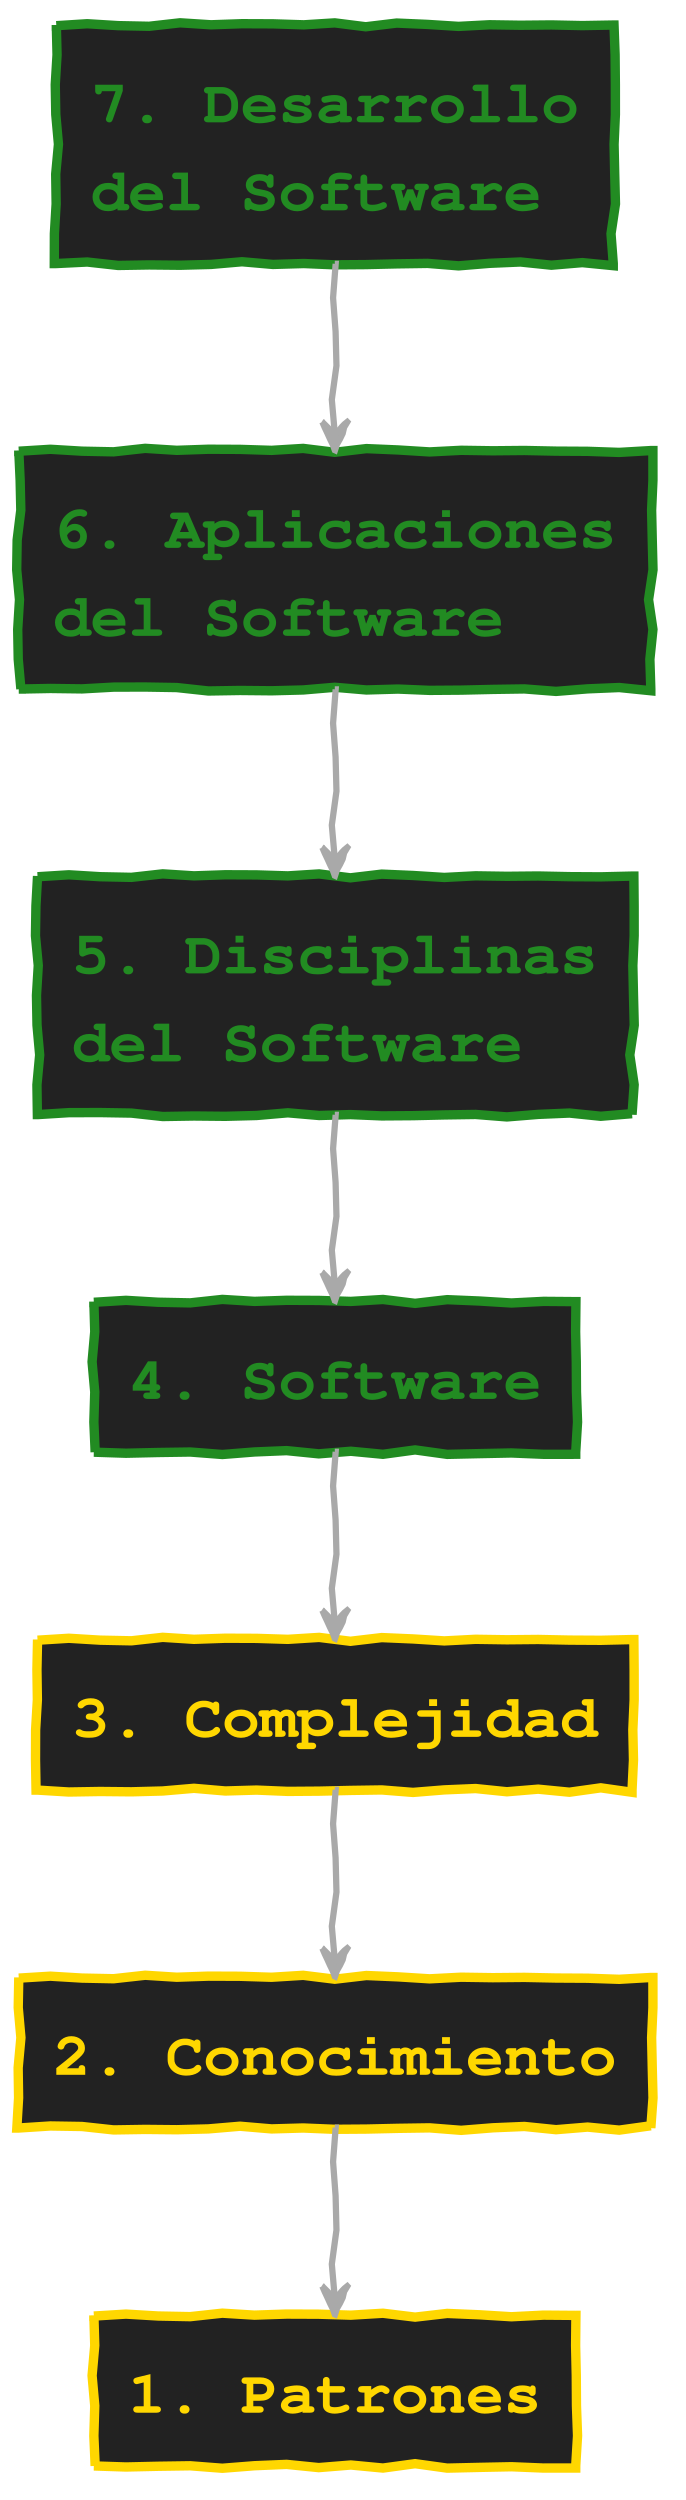
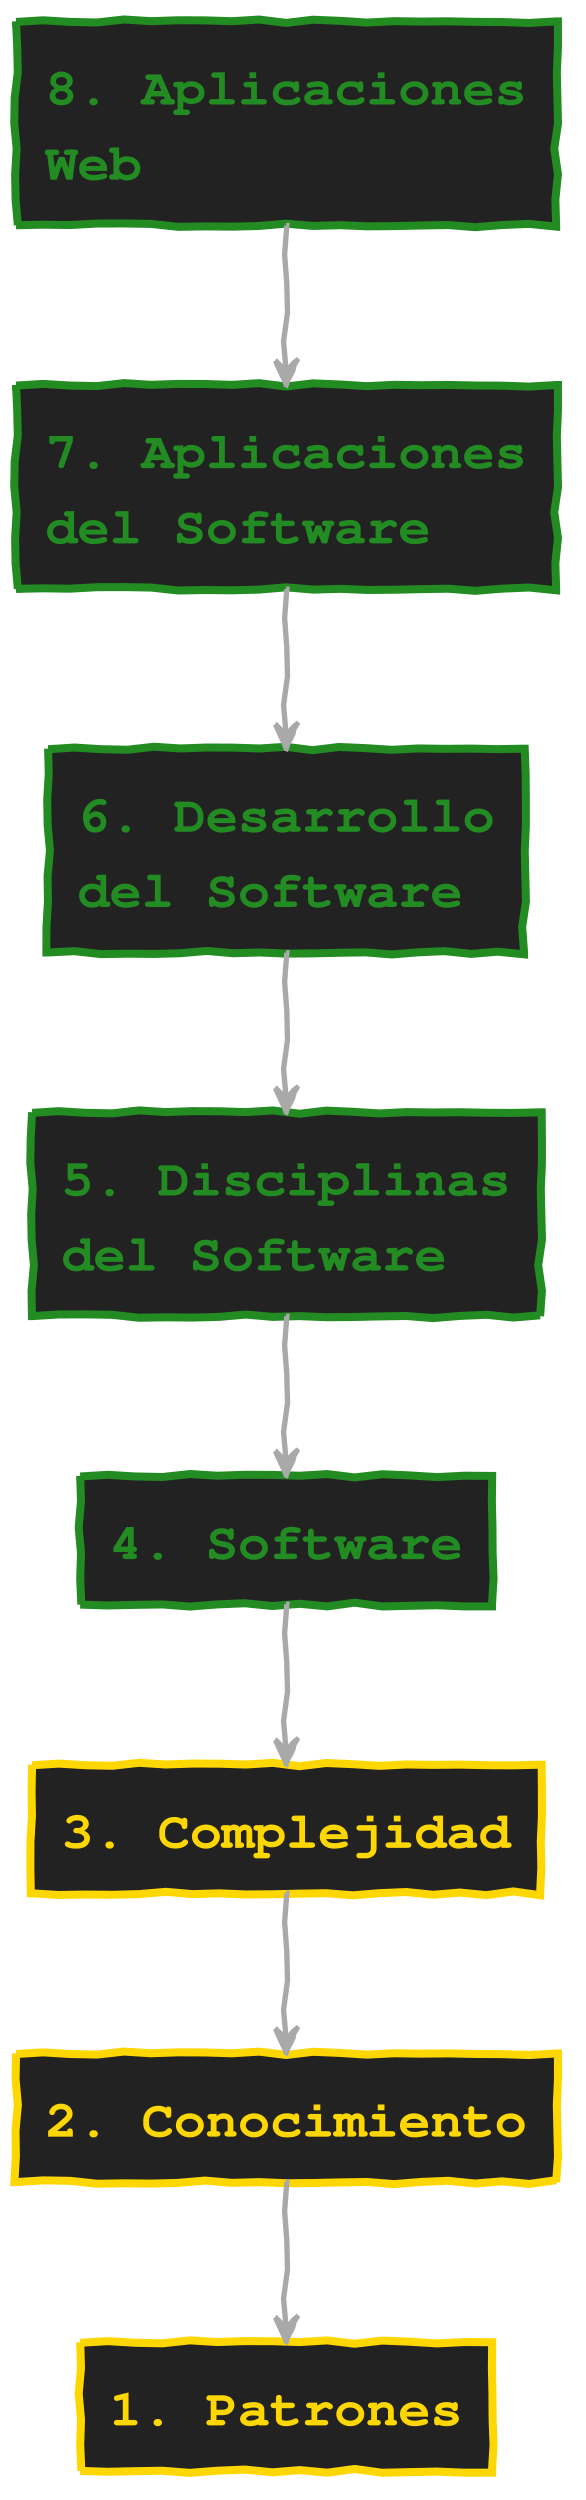
- <svg xmlns="http://www.w3.org/2000/svg" contentScriptType="application/ecmascript" contentStyleType="text/css" height="799px" preserveAspectRatio="none" style="width:219px;height:799px;background:#222222;" version="1.1" viewBox="0 0 219 799" width="219px" zoomAndPan="magnify">
+ <svg xmlns="http://www.w3.org/2000/svg" contentScriptType="application/ecmascript" contentStyleType="text/css" height="935px" preserveAspectRatio="none" style="width:219px;height:935px;background:#222222;" version="1.1" viewBox="0 0 219 935" width="219px" zoomAndPan="magnify">
  <defs />
  <g>
-     <polygon fill="#222222" points="18,8,18,8.21,27.889,7.586,37.778,8.193,47.667,8.4,57.556,7.287,67.444,7.922,77.333,7.574,87.222,7.617,97.111,7.932,107,7.309,116.889,8.554,126.778,7.37,136.667,7.802,146.556,8.432,156.444,7.914,166.333,8.068,176.222,7.968,186.111,8.178,196,8,196.239,8,196.586,17.528,196.671,27.057,196.679,36.585,196.255,46.113,196.464,55.642,196.702,65.17,195.279,74.698,196,84.227,196,84.905,186.111,83.93,176.222,84.76,166.333,83.731,156.444,84.158,146.556,84.968,136.667,84.178,126.778,84.332,116.889,84.565,107,84.643,97.111,84.223,87.222,84.514,77.333,83.654,67.444,84.511,57.556,84.775,47.667,84.671,37.778,84.84,27.889,83.743,18,84.227,17.348,84.227,17.379,74.698,17.941,65.17,17.803,55.642,18.681,46.113,17.825,36.585,17.657,27.057,18.228,17.528,18,8" style="stroke: #228B22; stroke-width: 3.0;" />
-     <text fill="#228B22" font-family="courier" font-size="20" font-weight="bold" lengthAdjust="spacingAndGlyphs" textLength="156" x="29" y="39.107">7. Desarrollo</text>
-     <text fill="#228B22" font-family="courier" font-size="20" font-weight="bold" lengthAdjust="spacingAndGlyphs" textLength="144" x="29" y="67.221">del Software</text>
+     <polygon fill="#222222" points="6,8,6,8.21,16.1,7.586,26.2,8.193,36.3,8.4,46.4,7.287,56.5,7.922,66.6,7.574,76.7,7.617,86.8,7.932,96.9,7.309,107,8.554,117.1,7.37,127.2,7.802,137.3,8.432,147.4,7.914,157.5,8.068,167.6,7.968,177.7,8.178,187.8,8.239,197.9,8.586,208,8,208.671,8,208.679,17.528,208.255,27.057,208.464,36.585,208.702,46.113,207.279,55.642,208.679,65.17,207.703,74.698,208,84.227,208,84.76,197.9,83.731,187.8,84.158,177.7,84.968,167.6,84.178,157.5,84.332,147.4,84.565,137.3,84.643,127.2,84.223,117.1,84.514,107,83.654,96.9,84.511,86.8,84.775,76.7,84.671,66.6,84.84,56.5,83.743,46.4,83.574,36.3,83.605,26.2,84.168,16.1,84.03,6,84.227,6.681,84.227,5.825,74.698,5.657,65.17,6.228,55.642,5.333,46.113,5.481,36.585,6.649,27.057,6.436,17.528,6,8" style="stroke: #228B22; stroke-width: 3.0;" />
+     <text fill="#228B22" font-family="courier" font-size="20" font-weight="bold" lengthAdjust="spacingAndGlyphs" textLength="180" x="17" y="39.107">8. Aplicaciones</text>
+     <text fill="#228B22" font-family="courier" font-size="20" font-weight="bold" lengthAdjust="spacingAndGlyphs" textLength="36" x="17" y="67.221">Web</text>
    <polygon fill="#222222" points="6,144,6,144.21,16.1,143.586,26.2,144.193,36.3,144.4,46.4,143.287,56.5,143.922,66.6,143.573,76.7,143.617,86.8,143.932,96.9,143.309,107,144.554,117.1,143.37,127.2,143.802,137.3,144.432,147.4,143.914,157.5,144.068,167.6,143.968,177.7,144.179,187.8,144.239,197.9,144.586,208,144,208.671,144,208.679,153.528,208.255,163.057,208.464,172.585,208.702,182.113,207.279,191.642,208.679,201.17,207.703,210.698,208,220.227,208,220.76,197.9,219.732,187.8,220.158,177.7,220.968,167.6,220.178,157.5,220.332,147.4,220.565,137.3,220.643,127.2,220.223,117.1,220.514,107,219.654,96.9,220.511,86.8,220.775,76.7,220.671,66.6,220.84,56.5,219.744,46.4,219.574,36.3,219.605,26.2,220.168,16.1,220.03,6,220.227,6.681,220.227,5.825,210.698,5.657,201.17,6.228,191.642,5.333,182.113,5.481,172.585,6.649,163.057,6.436,153.528,6,144" style="stroke: #228B22; stroke-width: 3.0;" />
-     <text fill="#228B22" font-family="courier" font-size="20" font-weight="bold" lengthAdjust="spacingAndGlyphs" textLength="180" x="17" y="175.107">6. Aplicaciones</text>
+     <text fill="#228B22" font-family="courier" font-size="20" font-weight="bold" lengthAdjust="spacingAndGlyphs" textLength="180" x="17" y="175.107">7. Aplicaciones</text>
    <text fill="#228B22" font-family="courier" font-size="20" font-weight="bold" lengthAdjust="spacingAndGlyphs" textLength="144" x="17" y="203.221">del Software</text>
-     <polygon fill="#222222" points="12,280,12,280.21,22,279.586,32,280.193,42,280.4,52,279.287,62,279.922,72,279.574,82,279.616,92,279.932,102,279.309,112,280.554,122,279.37,132,279.802,142,280.432,152,279.914,162,280.068,172,279.968,182,280.178,192,280.239,202,280,202.586,280,202.671,289.528,202.679,299.057,202.255,308.585,202.464,318.113,202.702,327.642,201.279,337.17,202.679,346.698,202,356.227,202,355.93,192,356.76,182,355.731,172,356.158,162,356.968,152,356.178,142,356.332,132,356.565,122,356.643,112,356.223,102,356.514,92,355.654,82,356.511,72,356.775,62,356.671,52,356.84,42,355.743,32,355.574,22,355.605,12,356.227,11.941,356.227,11.803,346.698,12.681,337.17,11.825,327.642,11.657,318.113,12.228,308.585,11.333,299.057,11.481,289.528,12,280" style="stroke: #228B22; stroke-width: 3.0;" />
-     <text fill="#228B22" font-family="courier" font-size="20" font-weight="bold" lengthAdjust="spacingAndGlyphs" textLength="168" x="23" y="311.107">5. Disciplinas</text>
-     <text fill="#228B22" font-family="courier" font-size="20" font-weight="bold" lengthAdjust="spacingAndGlyphs" textLength="144" x="23" y="339.221">del Software</text>
-     <polygon fill="#222222" points="30,416,30,416.21,40.267,415.586,50.533,416.193,60.8,416.4,71.067,415.287,81.333,415.922,91.6,415.574,101.867,415.616,112.133,415.932,122.4,415.309,132.667,416.554,142.933,415.37,153.2,415.802,163.467,416.432,173.733,415.914,184,416,184.068,416,183.968,425.623,184.179,435.245,184.239,444.868,184.586,454.491,184,464.113,184,464.784,173.733,464.793,163.467,464.368,153.2,464.577,142.933,464.815,132.667,463.392,122.4,464.792,112.133,463.817,101.867,464.647,91.6,463.618,81.333,464.045,71.067,464.855,60.8,464.065,50.533,464.219,40.267,464.452,30,464.113,30.416,464.113,29.996,454.491,30.287,444.868,29.428,435.245,30.284,425.623,30,416" style="stroke: #228B22; stroke-width: 3.0;" />
-     <text fill="#228B22" font-family="courier" font-size="20" font-weight="bold" lengthAdjust="spacingAndGlyphs" textLength="132" x="41" y="447.107">4. Software</text>
-     <polygon fill="#222222" points="12,524,12,524.21,22,523.586,32,524.193,42,524.4,52,523.287,62,523.922,72,523.573,82,523.616,92,523.932,102,523.309,112,524.554,122,523.37,132,523.802,142,524.432,152,523.914,162,524.068,172,523.968,182,524.178,192,524.239,202,524,202.586,524,202.671,533.623,202.679,543.245,202.255,552.868,202.464,562.491,202,572.113,202,572.816,192,571.392,182,572.792,172,571.817,162,572.647,152,571.618,142,572.045,132,572.855,122,572.064,112,572.219,102,572.452,92,572.529,82,572.109,72,572.4,62,571.541,52,572.398,42,572.662,32,572.558,22,572.726,12,572.113,11.517,572.113,11.348,562.491,11.379,552.868,11.941,543.245,11.803,533.623,12,524" style="stroke: #FFD700; stroke-width: 3.0;" />
-     <text fill="#FFD700" font-family="courier" font-size="20" font-weight="bold" lengthAdjust="spacingAndGlyphs" textLength="168" x="23" y="555.107">3. Complejidad</text>
-     <polygon fill="#222222" points="6,632,6,632.21,16.1,631.586,26.2,632.193,36.3,632.4,46.4,631.287,56.5,631.922,66.6,631.573,76.7,631.616,86.8,631.932,96.9,631.309,107,632.554,117.1,631.37,127.2,631.802,137.3,632.432,147.4,631.914,157.5,632.068,167.6,631.968,177.7,632.178,187.8,632.239,197.9,632.586,208,632,208.671,632,208.679,641.623,208.255,651.245,208.464,660.868,208.702,670.491,208,680.113,208,679.392,197.9,680.792,187.8,679.817,177.7,680.647,167.6,679.618,157.5,680.045,147.4,680.855,137.3,680.064,127.2,680.219,117.1,680.452,107,680.529,96.9,680.109,86.8,680.4,76.7,679.541,66.6,680.398,56.5,680.662,46.4,680.558,36.3,680.726,26.2,679.63,16.1,679.461,6,680.113,5.379,680.113,5.941,670.491,5.803,660.868,6.681,651.245,5.825,641.623,6,632" style="stroke: #FFD700; stroke-width: 3.0;" />
-     <text fill="#FFD700" font-family="courier" font-size="20" font-weight="bold" lengthAdjust="spacingAndGlyphs" textLength="180" x="17" y="663.107">2. Conocimiento</text>
-     <polygon fill="#222222" points="30,740,30,740.21,40.267,739.586,50.533,740.193,60.8,740.4,71.067,739.287,81.333,739.922,91.6,739.573,101.867,739.616,112.133,739.932,122.4,739.309,132.667,740.554,142.933,739.37,153.2,739.802,163.467,740.432,173.733,739.914,184,740,184.068,740,183.968,749.623,184.179,759.245,184.239,768.868,184.586,778.491,184,788.113,184,788.784,173.733,788.793,163.467,788.368,153.2,788.577,142.933,788.816,132.667,787.392,122.4,788.792,112.133,787.817,101.867,788.647,91.6,787.618,81.333,788.045,71.067,788.855,60.8,788.064,50.533,788.219,40.267,788.452,30,788.113,30.416,788.113,29.996,778.491,30.287,768.868,29.428,759.245,30.284,749.623,30,740" style="stroke: #FFD700; stroke-width: 3.0;" />
-     <text fill="#FFD700" font-family="courier" font-size="20" font-weight="bold" lengthAdjust="spacingAndGlyphs" textLength="132" x="41" y="771.107">1. Patrones</text>
+     <polygon fill="#222222" points="18,280,18,280.21,27.889,279.586,37.778,280.193,47.667,280.4,57.556,279.287,67.444,279.922,77.333,279.574,87.222,279.616,97.111,279.932,107,279.309,116.889,280.554,126.778,279.37,136.667,279.802,146.556,280.432,156.444,279.914,166.333,280.068,176.222,279.968,186.111,280.178,196,280,196.239,280,196.586,289.528,196.671,299.057,196.679,308.585,196.255,318.113,196.464,327.642,196.702,337.17,195.279,346.698,196,356.227,196,356.905,186.111,355.93,176.222,356.76,166.333,355.731,156.444,356.158,146.556,356.968,136.667,356.178,126.778,356.332,116.889,356.565,107,356.643,97.111,356.223,87.222,356.514,77.333,355.654,67.444,356.511,57.556,356.775,47.667,356.671,37.778,356.84,27.889,355.743,18,356.227,17.348,356.227,17.379,346.698,17.941,337.17,17.803,327.642,18.681,318.113,17.825,308.585,17.657,299.057,18.228,289.528,18,280" style="stroke: #228B22; stroke-width: 3.0;" />
+     <text fill="#228B22" font-family="courier" font-size="20" font-weight="bold" lengthAdjust="spacingAndGlyphs" textLength="156" x="29" y="311.107">6. Desarrollo</text>
+     <text fill="#228B22" font-family="courier" font-size="20" font-weight="bold" lengthAdjust="spacingAndGlyphs" textLength="144" x="29" y="339.221">del Software</text>
+     <polygon fill="#222222" points="12,416,12,416.21,22,415.586,32,416.193,42,416.4,52,415.287,62,415.922,72,415.574,82,415.616,92,415.932,102,415.309,112,416.554,122,415.37,132,415.802,142,416.432,152,415.914,162,416.068,172,415.968,182,416.178,192,416.239,202,416,202.586,416,202.671,425.528,202.679,435.057,202.255,444.585,202.464,454.113,202.702,463.642,201.279,473.17,202.679,482.698,202,492.227,202,491.93,192,492.76,182,491.731,172,492.158,162,492.968,152,492.178,142,492.332,132,492.565,122,492.643,112,492.223,102,492.514,92,491.654,82,492.511,72,492.775,62,492.671,52,492.84,42,491.743,32,491.574,22,491.605,12,492.227,11.941,492.227,11.803,482.698,12.681,473.17,11.825,463.642,11.657,454.113,12.228,444.585,11.333,435.057,11.481,425.528,12,416" style="stroke: #228B22; stroke-width: 3.0;" />
+     <text fill="#228B22" font-family="courier" font-size="20" font-weight="bold" lengthAdjust="spacingAndGlyphs" textLength="168" x="23" y="447.107">5. Disciplinas</text>
+     <text fill="#228B22" font-family="courier" font-size="20" font-weight="bold" lengthAdjust="spacingAndGlyphs" textLength="144" x="23" y="475.221">del Software</text>
+     <polygon fill="#222222" points="30,552,30,552.21,40.267,551.586,50.533,552.193,60.8,552.4,71.067,551.287,81.333,551.922,91.6,551.573,101.867,551.616,112.133,551.932,122.4,551.309,132.667,552.554,142.933,551.37,153.2,551.802,163.467,552.432,173.733,551.914,184,552,184.068,552,183.968,561.623,184.179,571.245,184.239,580.868,184.586,590.491,184,600.113,184,600.784,173.733,600.793,163.467,600.368,153.2,600.577,142.933,600.816,132.667,599.392,122.4,600.792,112.133,599.817,101.867,600.647,91.6,599.618,81.333,600.045,71.067,600.855,60.8,600.064,50.533,600.219,40.267,600.452,30,600.113,30.416,600.113,29.996,590.491,30.287,580.868,29.428,571.245,30.284,561.623,30,552" style="stroke: #228B22; stroke-width: 3.0;" />
+     <text fill="#228B22" font-family="courier" font-size="20" font-weight="bold" lengthAdjust="spacingAndGlyphs" textLength="132" x="41" y="583.107">4. Software</text>
+     <polygon fill="#222222" points="12,660,12,660.21,22,659.586,32,660.193,42,660.4,52,659.287,62,659.922,72,659.573,82,659.616,92,659.932,102,659.309,112,660.554,122,659.37,132,659.802,142,660.432,152,659.914,162,660.068,172,659.968,182,660.178,192,660.239,202,660,202.586,660,202.671,669.623,202.679,679.245,202.255,688.868,202.464,698.491,202,708.113,202,708.816,192,707.392,182,708.792,172,707.817,162,708.647,152,707.618,142,708.045,132,708.855,122,708.064,112,708.219,102,708.452,92,708.529,82,708.109,72,708.4,62,707.541,52,708.398,42,708.662,32,708.558,22,708.726,12,708.113,11.517,708.113,11.348,698.491,11.379,688.868,11.941,679.245,11.803,669.623,12,660" style="stroke: #FFD700; stroke-width: 3.0;" />
+     <text fill="#FFD700" font-family="courier" font-size="20" font-weight="bold" lengthAdjust="spacingAndGlyphs" textLength="168" x="23" y="691.107">3. Complejidad</text>
+     <polygon fill="#222222" points="6,768,6,768.21,16.1,767.586,26.2,768.193,36.3,768.4,46.4,767.287,56.5,767.922,66.6,767.573,76.7,767.616,86.8,767.932,96.9,767.309,107,768.554,117.1,767.37,127.2,767.802,137.3,768.432,147.4,767.914,157.5,768.068,167.6,767.968,177.7,768.178,187.8,768.239,197.9,768.586,208,768,208.671,768,208.679,777.623,208.255,787.245,208.464,796.868,208.702,806.491,208,816.113,208,815.392,197.9,816.792,187.8,815.817,177.7,816.647,167.6,815.618,157.5,816.045,147.4,816.855,137.3,816.064,127.2,816.219,117.1,816.452,107,816.529,96.9,816.109,86.8,816.4,76.7,815.541,66.6,816.398,56.5,816.662,46.4,816.558,36.3,816.726,26.2,815.63,16.1,815.461,6,816.113,5.379,816.113,5.941,806.491,5.803,796.868,6.681,787.245,5.825,777.623,6,768" style="stroke: #FFD700; stroke-width: 3.0;" />
+     <text fill="#FFD700" font-family="courier" font-size="20" font-weight="bold" lengthAdjust="spacingAndGlyphs" textLength="180" x="17" y="799.107">2. Conocimiento</text>
+     <polygon fill="#222222" points="30,876,30,876.21,40.267,875.586,50.533,876.193,60.8,876.4,71.067,875.287,81.333,875.922,91.6,875.573,101.867,875.616,112.133,875.932,122.4,875.309,132.667,876.554,142.933,875.37,153.2,875.802,163.467,876.432,173.733,875.914,184,876,184.068,876,183.968,885.623,184.179,895.245,184.239,904.868,184.586,914.491,184,924.113,184,924.784,173.733,924.793,163.467,924.368,153.2,924.577,142.933,924.816,132.667,923.392,122.4,924.792,112.133,923.817,101.867,924.647,91.6,923.618,81.333,924.045,71.067,924.855,60.8,924.064,50.533,924.219,40.267,924.452,30,924.113,30.416,924.113,29.996,914.491,30.287,904.868,29.428,895.245,30.284,885.623,30,876" style="stroke: #FFD700; stroke-width: 3.0;" />
+     <text fill="#FFD700" font-family="courier" font-size="20" font-weight="bold" lengthAdjust="spacingAndGlyphs" textLength="132" x="41" y="907.107">1. Patrones</text>
    <path d="M107,84.33 L107.28,84.33 L106.448,95.176 L107.258,106.022 L107.533,116.868 L106.049,127.714 L107,138.56 " fill="none" style="stroke: #A9A9A9; stroke-width: 2.0;" />
    <polygon fill="#A9A9A9" points="107,143.87,107.064,143.899,107.674,142.014,108.659,140.296,109.522,138.524,109.983,136.573,111,134.87,110.982,134.852,110.1,135.57,109.31,136.38,108.584,137.254,107.637,137.907,107,138.87,107.13,139,106.051,137.921,105.353,137.223,104.702,136.572,103.78,135.65,103,134.87,103.021,134.879,103.79,136.666,104.654,138.494,105.473,140.302,106.378,142.149,107,143.87" style="stroke: #A9A9A9; stroke-width: 2.0;" />
    <path d="M107,220.33 L107.28,220.33 L106.448,231.176 L107.258,242.022 L107.533,252.868 L106.049,263.714 L107,274.56 " fill="none" style="stroke: #A9A9A9; stroke-width: 2.0;" />
    <polygon fill="#A9A9A9" points="107,279.87,107.064,279.899,107.674,278.014,108.659,276.296,109.522,274.524,109.983,272.573,111,270.87,110.982,270.852,110.1,271.57,109.31,272.38,108.584,273.254,107.637,273.907,107,274.87,107.13,275,106.051,273.921,105.353,273.223,104.702,272.572,103.78,271.65,103,270.87,103.021,270.879,103.79,272.666,104.654,274.494,105.473,276.302,106.378,278.149,107,279.87" style="stroke: #A9A9A9; stroke-width: 2.0;" />
-     <path d="M107,356.31 L107.28,356.31 L106.448,367.12 L107.258,377.93 L107.533,388.74 L106.049,399.55 L107,410.36 " fill="none" style="stroke: #A9A9A9; stroke-width: 2.0;" />
-     <polygon fill="#A9A9A9" points="107,415.68,107.064,415.709,107.674,413.824,108.659,412.106,109.522,410.334,109.983,408.383,111,406.68,110.982,406.662,110.1,407.38,109.31,408.19,108.584,409.064,107.637,409.717,107,410.68,107.13,410.81,106.051,409.731,105.353,409.033,104.702,408.382,103.78,407.46,103,406.68,103.021,406.689,103.79,408.476,104.654,410.304,105.473,412.112,106.378,413.959,107,415.68" style="stroke: #A9A9A9; stroke-width: 2.0;" />
-     <path d="M107,464 L107.28,464 L106.448,474.906 L107.258,485.812 L107.533,496.718 L106.049,507.624 L107,518.53 " fill="none" style="stroke: #A9A9A9; stroke-width: 2.0;" />
-     <polygon fill="#A9A9A9" points="107,523.68,107.064,523.708,107.674,521.824,108.659,520.106,109.522,518.334,109.983,516.383,111,514.68,110.982,514.662,110.1,515.38,109.31,516.19,108.584,517.064,107.637,517.717,107,518.68,107.13,518.811,106.051,517.731,105.353,517.033,104.702,516.382,103.78,515.46,103,514.68,103.021,514.689,103.79,516.476,104.654,518.304,105.473,520.112,106.378,521.959,107,523.68" style="stroke: #A9A9A9; stroke-width: 2.0;" />
-     <path d="M107,572 L107.28,572 L106.448,582.906 L107.258,593.812 L107.533,604.718 L106.049,615.624 L107,626.53 " fill="none" style="stroke: #A9A9A9; stroke-width: 2.0;" />
-     <polygon fill="#A9A9A9" points="107,631.68,107.064,631.708,107.674,629.824,108.659,628.106,109.522,626.334,109.983,624.383,111,622.68,110.982,622.662,110.1,623.38,109.31,624.19,108.584,625.064,107.637,625.717,107,626.68,107.13,626.811,106.051,625.731,105.353,625.033,104.702,624.382,103.78,623.46,103,622.68,103.021,622.689,103.79,624.476,104.654,626.304,105.473,628.112,106.378,629.959,107,631.68" style="stroke: #A9A9A9; stroke-width: 2.0;" />
-     <path d="M107,680 L107.28,680 L106.448,690.906 L107.258,701.812 L107.533,712.718 L106.049,723.624 L107,734.53 " fill="none" style="stroke: #A9A9A9; stroke-width: 2.0;" />
-     <polygon fill="#A9A9A9" points="107,739.68,107.064,739.708,107.674,737.824,108.659,736.106,109.522,734.334,109.983,732.383,111,730.68,110.982,730.662,110.1,731.38,109.31,732.19,108.584,733.064,107.637,733.717,107,734.68,107.13,734.811,106.051,733.731,105.353,733.033,104.702,732.382,103.78,731.46,103,730.68,103.021,730.689,103.79,732.476,104.654,734.304,105.473,736.112,106.378,737.959,107,739.68" style="stroke: #A9A9A9; stroke-width: 2.0;" />
+     <path d="M107,356.33 L107.28,356.33 L106.448,367.176 L107.258,378.022 L107.533,388.868 L106.049,399.714 L107,410.56 " fill="none" style="stroke: #A9A9A9; stroke-width: 2.0;" />
+     <polygon fill="#A9A9A9" points="107,415.87,107.064,415.899,107.674,414.014,108.659,412.296,109.522,410.524,109.983,408.573,111,406.87,110.982,406.852,110.1,407.57,109.31,408.38,108.584,409.254,107.637,409.907,107,410.87,107.13,411,106.051,409.921,105.353,409.223,104.702,408.572,103.78,407.65,103,406.87,103.021,406.879,103.79,408.666,104.654,410.494,105.473,412.302,106.378,414.149,107,415.87" style="stroke: #A9A9A9; stroke-width: 2.0;" />
+     <path d="M107,492.31 L107.28,492.31 L106.448,503.12 L107.258,513.93 L107.533,524.74 L106.049,535.55 L107,546.36 " fill="none" style="stroke: #A9A9A9; stroke-width: 2.0;" />
+     <polygon fill="#A9A9A9" points="107,551.68,107.064,551.708,107.674,549.824,108.659,548.106,109.522,546.334,109.983,544.383,111,542.68,110.982,542.662,110.1,543.38,109.31,544.19,108.584,545.064,107.637,545.717,107,546.68,107.13,546.811,106.051,545.731,105.353,545.033,104.702,544.382,103.78,543.46,103,542.68,103.021,542.689,103.79,544.476,104.654,546.304,105.473,548.112,106.378,549.959,107,551.68" style="stroke: #A9A9A9; stroke-width: 2.0;" />
+     <path d="M107,600 L107.28,600 L106.448,610.906 L107.258,621.812 L107.533,632.718 L106.049,643.624 L107,654.53 " fill="none" style="stroke: #A9A9A9; stroke-width: 2.0;" />
+     <polygon fill="#A9A9A9" points="107,659.68,107.064,659.708,107.674,657.824,108.659,656.106,109.522,654.334,109.983,652.383,111,650.68,110.982,650.662,110.1,651.38,109.31,652.19,108.584,653.064,107.637,653.717,107,654.68,107.13,654.811,106.051,653.731,105.353,653.033,104.702,652.382,103.78,651.46,103,650.68,103.021,650.689,103.79,652.476,104.654,654.304,105.473,656.112,106.378,657.959,107,659.68" style="stroke: #A9A9A9; stroke-width: 2.0;" />
+     <path d="M107,708 L107.28,708 L106.448,718.906 L107.258,729.812 L107.533,740.718 L106.049,751.624 L107,762.53 " fill="none" style="stroke: #A9A9A9; stroke-width: 2.0;" />
+     <polygon fill="#A9A9A9" points="107,767.68,107.064,767.708,107.674,765.824,108.659,764.106,109.522,762.334,109.983,760.383,111,758.68,110.982,758.662,110.1,759.38,109.31,760.19,108.584,761.064,107.637,761.717,107,762.68,107.13,762.811,106.051,761.731,105.353,761.033,104.702,760.382,103.78,759.46,103,758.68,103.021,758.689,103.79,760.476,104.654,762.304,105.473,764.112,106.378,765.959,107,767.68" style="stroke: #A9A9A9; stroke-width: 2.0;" />
+     <path d="M107,816 L107.28,816 L106.448,826.906 L107.258,837.812 L107.533,848.718 L106.049,859.624 L107,870.53 " fill="none" style="stroke: #A9A9A9; stroke-width: 2.0;" />
+     <polygon fill="#A9A9A9" points="107,875.68,107.064,875.708,107.674,873.824,108.659,872.106,109.522,870.334,109.983,868.383,111,866.68,110.982,866.662,110.1,867.38,109.31,868.19,108.584,869.064,107.637,869.717,107,870.68,107.13,870.811,106.051,869.731,105.353,869.033,104.702,868.382,103.78,867.46,103,866.68,103.021,866.689,103.79,868.476,104.654,870.304,105.473,872.112,106.378,873.959,107,875.68" style="stroke: #A9A9A9; stroke-width: 2.0;" />
  </g>
</svg>
